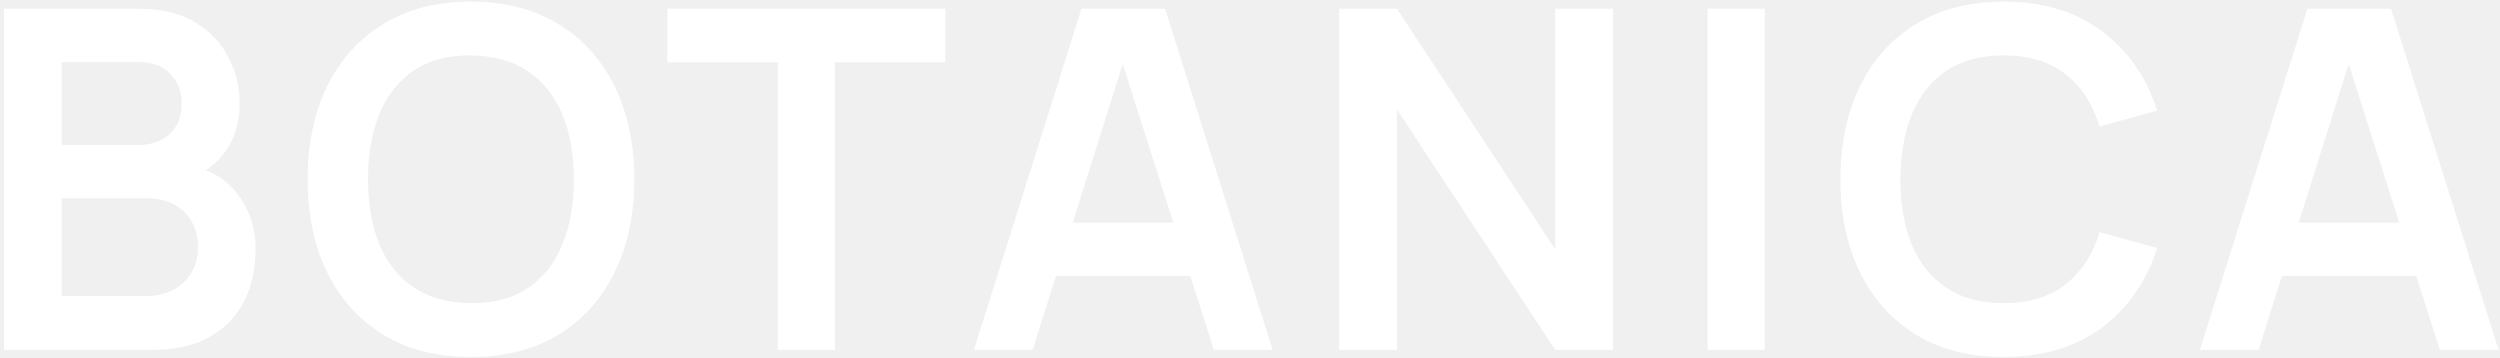
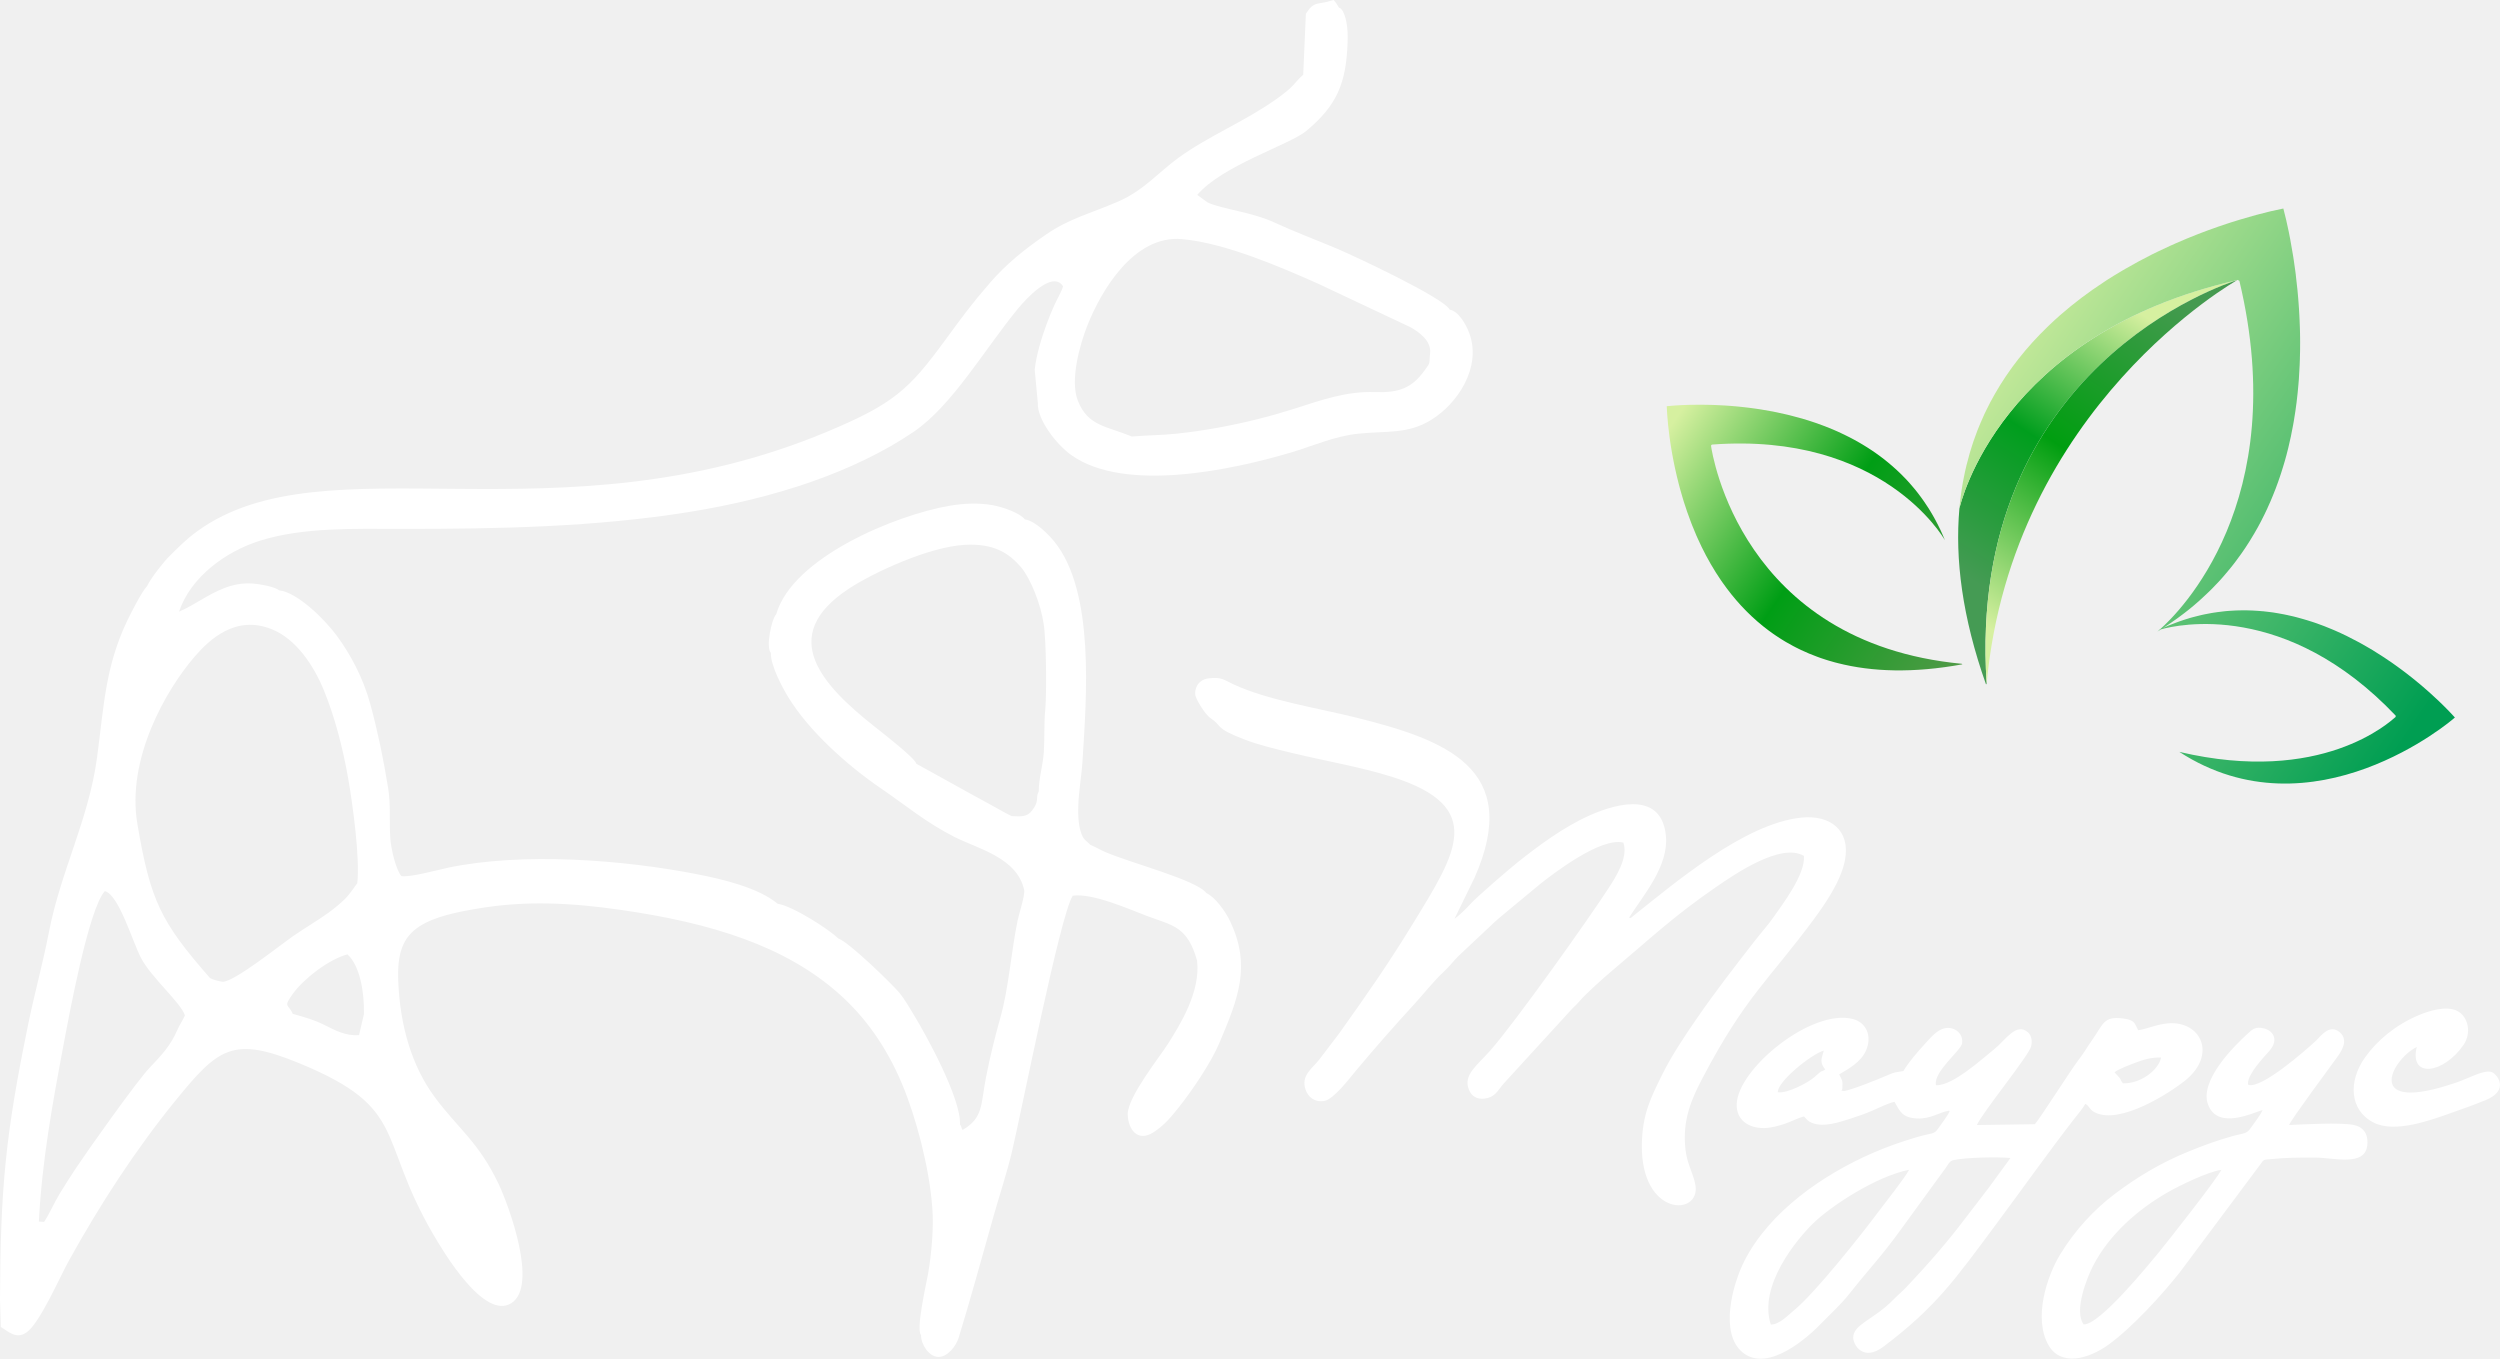
- <svg xmlns="http://www.w3.org/2000/svg" width="343" height="49" viewBox="0 0 343 49" fill="none">
-   <path d="M0.55 48V1.2H19.108C22.271 1.2 24.86 1.839 26.875 3.118C28.912 4.374 30.418 5.988 31.392 7.96C32.389 9.932 32.888 11.968 32.888 14.07C32.888 16.648 32.27 18.837 31.035 20.635C29.822 22.433 28.164 23.647 26.062 24.275V22.65C29.009 23.322 31.241 24.719 32.758 26.843C34.296 28.966 35.065 31.382 35.065 34.09C35.065 36.863 34.534 39.29 33.472 41.37C32.411 43.45 30.829 45.075 28.727 46.245C26.648 47.415 24.069 48 20.992 48H0.55ZM8.48 40.623H20.017C21.383 40.623 22.607 40.352 23.69 39.81C24.773 39.247 25.618 38.467 26.225 37.47C26.853 36.452 27.168 35.249 27.168 33.862C27.168 32.606 26.897 31.479 26.355 30.483C25.813 29.486 25.023 28.695 23.983 28.11C22.942 27.503 21.697 27.2 20.245 27.2H8.48V40.623ZM8.48 19.887H19.01C20.137 19.887 21.144 19.671 22.032 19.238C22.921 18.804 23.625 18.165 24.145 17.32C24.665 16.475 24.925 15.435 24.925 14.2C24.925 12.575 24.405 11.221 23.365 10.137C22.325 9.054 20.873 8.512 19.01 8.512H8.48V19.887ZM64.598 48.975C59.918 48.975 55.91 47.957 52.573 45.92C49.237 43.862 46.669 41.002 44.871 37.34C43.094 33.678 42.206 29.432 42.206 24.6C42.206 19.768 43.094 15.522 44.871 11.86C46.669 8.198 49.237 5.349 52.573 3.312C55.91 1.254 59.918 0.225 64.598 0.225C69.278 0.225 73.287 1.254 76.623 3.312C79.982 5.349 82.549 8.198 84.326 11.86C86.124 15.522 87.023 19.768 87.023 24.6C87.023 29.432 86.124 33.678 84.326 37.34C82.549 41.002 79.982 43.862 76.623 45.92C73.287 47.957 69.278 48.975 64.598 48.975ZM64.598 41.597C67.74 41.619 70.351 40.926 72.431 39.517C74.532 38.109 76.103 36.127 77.143 33.57C78.205 31.013 78.736 28.023 78.736 24.6C78.736 21.177 78.205 18.208 77.143 15.695C76.103 13.16 74.532 11.188 72.431 9.78C70.351 8.372 67.74 7.646 64.598 7.603C61.457 7.581 58.846 8.274 56.766 9.682C54.686 11.091 53.115 13.073 52.053 15.63C51.013 18.187 50.493 21.177 50.493 24.6C50.493 28.023 51.013 31.003 52.053 33.538C53.093 36.051 54.653 38.012 56.733 39.42C58.835 40.828 61.457 41.554 64.598 41.597ZM106.718 48V8.545H91.573V1.2H129.695V8.545H114.55V48H106.718ZM133.622 48L148.377 1.2H159.85L174.605 48H166.545L153.155 6.01H154.91L141.682 48H133.622ZM141.845 37.86V30.547H166.415V37.86H141.845ZM183.731 48V1.2H191.661L213.371 34.188V1.2H221.301V48H213.371L191.661 15.012V48H183.731ZM234.286 48V1.2H242.118V48H234.286ZM274.896 48.975C270.216 48.975 266.208 47.957 262.871 45.92C259.535 43.862 256.967 41.002 255.169 37.34C253.392 33.678 252.504 29.432 252.504 24.6C252.504 19.768 253.392 15.522 255.169 11.86C256.967 8.198 259.535 5.349 262.871 3.312C266.208 1.254 270.216 0.225 274.896 0.225C280.291 0.225 284.787 1.579 288.384 4.287C291.98 6.974 294.505 10.603 295.956 15.175L288.059 17.352C287.149 14.297 285.6 11.914 283.411 10.203C281.223 8.469 278.385 7.603 274.896 7.603C271.755 7.603 269.133 8.307 267.031 9.715C264.951 11.123 263.38 13.106 262.319 15.662C261.279 18.198 260.748 21.177 260.726 24.6C260.726 28.023 261.246 31.013 262.286 33.57C263.348 36.105 264.93 38.077 267.031 39.485C269.133 40.893 271.755 41.597 274.896 41.597C278.385 41.597 281.223 40.731 283.411 38.998C285.6 37.264 287.149 34.881 288.059 31.848L295.956 34.025C294.505 38.597 291.98 42.237 288.384 44.945C284.787 47.632 280.291 48.975 274.896 48.975ZM301.822 48L316.577 1.2H328.05L342.805 48H334.745L321.355 6.01H323.11L309.882 48H301.822ZM310.045 37.86V30.547H334.615V37.86H310.045Z" fill="white" />
+ <svg xmlns="http://www.w3.org/2000/svg" xml:space="preserve" width="270.148mm" height="146.822mm" version="1.1" shape-rendering="geometricPrecision" text-rendering="geometricPrecision" image-rendering="optimizeQuality" fill-rule="evenodd" clip-rule="evenodd" viewBox="0 0 2701484 1468218">
+   <defs>
+     <linearGradient id="id0" gradientUnits="userSpaceOnUse" x1="2188634" y1="664113" x2="2373450" y2="377981">
+       <stop offset="0" stop-opacity="1" stop-color="#459B54" />
+       <stop offset="0.49" stop-opacity="1" stop-color="#009E1D" />
+       <stop offset="1" stop-opacity="1" stop-color="#D6F0A0" />
+     </linearGradient>
+     <linearGradient id="id1" gradientUnits="userSpaceOnUse" x1="2168072" y1="691126" x2="2396399" y2="350053">
+       <stop offset="0" stop-opacity="1" stop-color="#D6F0A0" />
+       <stop offset="0.502" stop-opacity="1" stop-color="#009E10" />
+       <stop offset="1" stop-opacity="1" stop-color="#459A50" />
+     </linearGradient>
+     <linearGradient id="id2" gradientUnits="userSpaceOnUse" x1="2127499" y1="688554" x2="1801325" y2="466266">
+       <stop offset="0" stop-opacity="1" stop-color="#4D9A45" />
+       <stop offset="0.49" stop-opacity="1" stop-color="#009E15" />
+       <stop offset="1" stop-opacity="1" stop-color="#D6F0A0" />
+     </linearGradient>
+     <linearGradient id="id3" gradientUnits="userSpaceOnUse" x1="2628305" y1="757652" x2="2094241" y2="393685">
+       <stop offset="0" stop-opacity="1" stop-color="#009E52" />
+       <stop offset="1" stop-opacity="1" stop-color="#D6F0A0" />
+     </linearGradient>
+   </defs>
+   <g id="Слой_x0020_1">
+     <path fill="white" d="M42010 1319997c3252,-64415 14562,-126695 26199,-188563 6725,-35753 27489,-148933 45071,-168531 15218,3939 30004,54935 39089,72261 11207,21373 43335,48572 47422,62091 -2061,5083 -5711,9973 -8394,16230 -7035,16405 -17620,27663 -29722,40306 -13423,14025 -65678,87599 -79057,107671 -6405,9612 -12136,18659 -18172,28484 -5396,8782 -11230,22105 -16746,30408l-5690 -357zm2064070 -119789l658 707c-2141,4919 -8762,13281 -12296,18475 -4678,6873 -6469,4498 -22927,9329 -16422,4818 -32602,10534 -47423,16982 -54341,23635 -111825,63458 -139003,116659 -13134,25705 -27278,78677 -1843,99204 28170,22735 72899,-19121 84392,-31102 10953,-11415 21111,-20167 30852,-32499 22208,-28112 33949,-39314 56790,-71023l40715 -55977c2263,-3174 3947,-5282 6598,-8964 2238,-3110 3927,-7387 8063,-8334 12817,-2938 48296,-3721 61792,-2308l-23166 31764c-8594,11457 -16268,21028 -24607,32081 -21141,28022 -41490,51151 -64534,75510 -4846,5122 -9297,8682 -14144,13644 -21288,21792 -43509,26631 -43436,41166 35,7274 10419,26575 32955,9490 56754,-43028 76714,-71870 121877,-132657 26957,-36282 56143,-77362 83733,-112982 4096,-5286 9528,-11479 12230,-16577 5097,2681 3924,6039 10468,9323 26911,13501 80402,-20762 97644,-34692 34373,-27766 16876,-64333 -18418,-61624 -12483,959 -22067,5850 -32517,7458 -3987,-7025 -2934,-11213 -17201,-12815 -20621,-2317 -20099,5808 -33753,25115 -4489,6348 -7521,11934 -12133,17876 -10083,12993 -42083,63951 -48613,71378l-62666 882c6842,-14701 55907,-74569 58633,-84935 1595,-6073 295,-11864 -3381,-15208 -12600,-11464 -24925,9081 -36152,17943 -12239,9662 -45288,40245 -63234,39149 -3193,-14435 27144,-37525 28212,-45226 1095,-7891 -3798,-13588 -9496,-15638 -13411,-4825 -23342,8175 -31356,16963 -6995,7670 -16723,18664 -22591,28607 -9318,1735 -7882,568 -16704,4348 -10861,4652 -38368,15864 -47664,17335 -2781,-1192 -3173,1493 -1617,-2333 480,-10068 96,-8118 -3384,-15744 10607,-6177 23278,-13330 28761,-25376 7284,-15999 384,-30696 -13863,-34411 -44668,-11646 -124568,53639 -125660,92009 -482,16918 12514,25895 29321,25795 7968,-46 16279,-2454 23163,-4804 6418,-2192 14854,-6544 20171,-7708 3540,3283 3787,4950 8685,6913 12630,5064 29230,-640 41491,-4532 8298,-2636 15726,-5238 23546,-8604 7135,-3072 16700,-7872 24083,-9676 5840,10238 8461,17345 24514,18063 14670,655 23904,-6784 34435,-8419zm-343941 -208218l-1855 -316c15758,-24690 42950,-55691 39895,-88301 -4386,-46828 -49936,-36652 -81978,-22459 -28978,12835 -56816,33853 -78146,50778 -8975,7122 -44860,37992 -51324,45377 -4155,4747 -12073,12220 -17039,15854l21728 -44550c52268,-118177 -31769,-149070 -128640,-173112 -41006,-10176 -95010,-18607 -132025,-35824 -10346,-4812 -12523,-8157 -26871,-6384 -12186,1504 -15447,12571 -14148,18460 930,4208 9855,20137 16558,24615 13166,8794 3340,10177 36091,22812 16305,6291 34565,10558 52880,14975 35322,8515 74001,15031 107562,25737 101536,32389 68648,82060 22655,157303 -27759,45412 -50543,77826 -80355,119703l-21610 28399c-8083,10073 -19734,17210 -14802,32155 2554,7739 9477,14348 20404,12441 10221,-1783 27515,-24880 34583,-33292 20556,-24463 40753,-47557 62343,-71028 9507,-10336 21761,-25848 31747,-34947 5821,-5305 10420,-11448 16125,-17227l34962 -32849c5680,-5642 11792,-10480 17786,-15555l36470 -30200c13410,-10496 64444,-50064 89031,-44065 5767,15936 -8720,38029 -15561,48611 -22562,34912 -101428,145705 -128327,176229 -14025,15914 -29460,26235 -23015,42093 3701,9110 11636,11440 20714,8965 8793,-2398 12093,-10389 17357,-16010l72759 -79511c3155,-3477 5722,-5344 8747,-9016 6389,-7753 26811,-25875 35035,-32787 40205,-33790 66154,-58715 112701,-90688 20220,-13889 70115,-48218 94769,-33467 1708,19984 -23798,53023 -32074,65055 -6462,9393 -14478,18202 -21570,27334 -21624,27847 -41980,54009 -62232,83371 -12230,17736 -27166,39950 -37298,60508 -12021,24393 -21468,42562 -21998,75363 -1274,78683 63880,78055 57864,43942 -2188,-12408 -8919,-22369 -10723,-38303 -3581,-31604 6360,-54274 18497,-77365 46438,-88340 71229,-105194 120005,-171217 11370,-15390 29372,-40790 33821,-63990 6242,-32543 -15977,-49428 -47429,-46075 -61220,6531 -135993,70071 -184069,108458zm-327497 -990186c-8680,2347 -13767,665 -19754,7751l-2814 3910c-130,195 -370,569 -477,729 -107,163 -325,489 -483,738l-2863 65773c-11352,10338 -8253,11591 -29174,26467 -33896,24104 -72715,39473 -105616,63316 -21106,15296 -37563,35311 -65020,47229 -29404,12762 -52595,18193 -77850,35522 -24364,16716 -43523,32486 -60393,51882 -20543,23622 -30356,37192 -49251,62992 -38743,52897 -55506,68427 -127226,98422 -291226,121799 -542074,7001 -680490,107481 -12785,9281 -19788,16880 -29929,26747 -6260,6091 -20531,24165 -24406,32667 -5324,5225 -17564,29196 -21701,37914 -23766,50072 -24990,93049 -32387,147635 -9055,66830 -39183,122288 -51930,188181 -6471,33446 -15267,65015 -22077,98049 -24972,121140 -30313,178330 -30801,299167l910 29573c8067,4652 16354,13769 27758,5848 14354,-9973 35657,-59260 45796,-77569 33667,-60795 71859,-119632 115069,-172812 46585,-57331 62201,-70080 134480,-40244 117979,48702 82699,79280 144220,184777 11003,18871 55047,93144 84442,74162 29070,-18774 -2741,-104982 -13655,-128252 -21447,-45723 -45339,-61641 -69655,-94892 -23760,-32489 -37073,-74994 -39034,-125119 -1154,-29532 4800,-47098 23075,-58913 16384,-10594 40700,-15412 63074,-19197 52378,-8860 101584,-6068 153653,1385 98734,14135 178964,39188 237381,91549 26242,23520 49722,54816 67427,97083 14985,35774 29317,90034 32427,132746 1960,20947 -921,51420 -4429,71583 -1762,10138 -13463,60690 -7680,66475 -120,10419 8724,23345 18356,23740 10330,423 19612,-12016 22262,-20597 12531,-40574 26374,-91416 38194,-133048 6291,-22158 13881,-44977 19278,-67450 10105,-42094 52381,-257328 65885,-277328 21545,-3010 60826,14613 80014,21841 27661,10421 43929,10936 54352,48509 3744,33554 -18156,68548 -31208,89293 -9370,14892 -43361,56953 -43816,76293 388,17199 11061,30475 27675,19850 12100,-7738 19463,-17008 27962,-27630 12932,-16158 34156,-47077 43374,-68869 20629,-48772 34403,-83140 11954,-131093 -5389,-11514 -16494,-26599 -25881,-30981 -10746,-14352 -81741,-32381 -109710,-44587 -5567,-2429 -10278,-5365 -15586,-7508 -5432,-5564 -7787,-4908 -10752,-15068 -2413,-8268 -2699,-17171 -2463,-25957 467,-17348 3584,-33307 4627,-50112 4196,-67649 13606,-182530 -30584,-236734 -5188,-6362 -20058,-22234 -31679,-23866 -5659,-7014 -23441,-13264 -34815,-15352 -15066,-2767 -31532,-1940 -46598,624 -58080,9883 -169831,55867 -187251,117104 -5394,5538 -11444,36466 -5860,41902 -309,13948 12569,37534 18481,47287 22715,37467 64857,74800 100110,98841 26112,17808 49034,37113 79616,52641 25267,12828 68131,22348 75536,57612 936,5630 -5590,25483 -7096,32748 -6934,33457 -9664,73048 -18409,104094 -5970,21200 -11343,42789 -15728,65169 -5793,29560 -2654,43861 -25306,57080 -1580,-1942 -1029,-4009 -2826,-5908 1196,-28259 -36511,-96377 -48924,-116866 -5013,-8277 -10545,-17967 -16175,-24964 -7010,-8712 -54845,-55263 -66159,-59041 -10421,-9921 -48599,-34837 -65804,-37675 -20958,-17559 -60816,-26715 -86282,-31732 -80260,-15814 -189577,-24169 -270381,-7067 -9601,2031 -42227,10906 -50017,8865 -6093,-7582 -11179,-29552 -11934,-41651 -1169,-18713 734,-34456 -2310,-53594 -4771,-30004 -11447,-62183 -19249,-90636 -7957,-29012 -21662,-53997 -36232,-73829 -12169,-16564 -41855,-46643 -62340,-49036 -4342,-3818 -20969,-6818 -28196,-7307 -11790,-798 -21801,1263 -31745,5213 -17918,7115 -31457,18014 -48133,25140 12485,-37255 50225,-64998 87727,-76719 46481,-14530 101043,-12741 152152,-12689 105073,110 209817,-1937 311467,-18289 91715,-14754 177740,-42757 242402,-86559 41783,-28303 77142,-90009 113155,-133599 7504,-9083 36741,-41799 48362,-23705 -1344,5131 -6739,14486 -9434,20408 -3240,7120 -5817,13624 -8672,21343 -4966,13436 -10945,32680 -12545,48468l3376 36041c-841,17230 19629,44488 36419,56314 58521,41229 175548,15231 236335,-2736 23707,-7006 47325,-17737 72862,-20488 30982,-3338 53906,839 79541,-15035 28284,-17515 54256,-56227 41365,-92895 -3514,-9996 -12067,-24633 -21385,-26123 -6612,-12921 -103324,-58088 -122063,-66025 -22559,-9557 -45147,-17891 -66635,-27834 -26148,-12099 -56529,-14466 -72906,-21995l-11293 -8173c26592,-31555 100379,-54608 117640,-68964 33179,-27598 43273,-51339 44836,-95531 265,-7458 143,-15135 -1266,-22327 -825,-4210 -3560,-14793 -8002,-15476 -2020,-3647 -3706,-6079 -5915,-8331l-6367 1804zm-312141 853287c-4180,8167 1320,9491 -7269,20757 -5229,6859 -10995,6565 -22038,6063 -8560,-4230 -17137,-9311 -25655,-13936 -8881,-4822 -17116,-9251 -25841,-14178 -17519,-9894 -33512,-18397 -51512,-28492 -1042,-5859 -37135,-33846 -45297,-40303 -55664,-44046 -106290,-97389 -27344,-149069 26341,-17245 86083,-45034 124974,-47177 31129,-1716 47493,8565 60901,24353 10459,12317 21528,40821 24354,61125 2799,15515 3355,75439 1746,92303 -1516,15912 -565,30775 -1600,46566 -880,13426 -5708,29673 -5419,41988zm-881764 205852c-4940,-766 -10392,-2173 -13817,-4092 -53216,-60818 -64355,-83277 -78491,-166650 -11829,-69764 30510,-144184 61679,-180386 16132,-18736 44532,-45812 83931,-29741 25553,10423 44707,38252 56076,66176 11900,29228 20479,62398 26333,96087 4742,27293 12677,85106 9615,112182 -2036,2105 -7201,10970 -13852,17456 -4327,4218 -11591,10233 -16998,14125 -12240,8808 -25231,16323 -38139,25220 -14534,10017 -63054,49103 -76337,49623zm152516 35033l-5293 22582c-14488,1070 -25769,-5193 -37005,-10795 -12558,-6261 -21092,-8270 -34620,-12226 -4712,-11089 -10771,-6473 50,-21555 11735,-16353 38768,-37255 59038,-42707 13311,11747 18444,40892 17830,64701zm1152190 -715188c-1505,13734 1154,9583 -6304,19824 -13561,18619 -27174,23981 -53271,23073 -31582,-1100 -58925,8974 -86086,17626 -27188,8659 -53419,15275 -82687,20679 -14878,2748 -30311,4980 -45708,6638 -16168,1740 -32217,1625 -48271,3078 -27530,-11405 -47575,-11130 -58409,-38778 -8778,-22398 2382,-61079 10195,-80916 15336,-38934 50813,-98063 102068,-93642 47331,4083 108568,31013 147423,48192l99707 46995c8728,4872 22225,14261 21343,27231zm1066103 750530c-8344,34576 29095,29048 50556,-2243 8827,-12870 5078,-30295 -6461,-36501 -11870,-6385 -31424,-74 -42219,4503 -25159,10664 -44886,27438 -57788,45575 -18167,25541 -17120,57019 9484,70483 23036,11658 61747,-2814 83783,-10554 13039,-4579 24932,-8804 37228,-13873 26261,-10828 12004,-27848 6784,-30065 -7945,-3371 -24220,6122 -38096,10931 -102034,35365 -71105,-24332 -43271,-38256zm-359917 299848c-10979,-14536 3743,-50959 10135,-63326 17684,-34210 48622,-61203 81347,-79818 11729,-6671 42299,-21786 57235,-23903 -4574,9798 -61177,81560 -68033,89781 -11564,13865 -63444,77830 -80684,77266zm193266 -231605c-1811,4728 -9117,14112 -12416,18879 -5169,7472 -6999,5539 -21483,9657 -16611,4722 -30419,9821 -46056,16191 -30992,12625 -56611,28424 -79714,45865 -22472,16965 -43196,39351 -59056,65421 -14065,23119 -29289,68701 -12576,97977 13414,23496 43600,14766 64624,-354 25336,-18222 58502,-54390 77745,-78959l86909 -116495c3398,-5051 3499,-4483 10237,-5136 19244,-1863 30012,-1723 48587,-1723 20546,0 53974,10163 56395,-13469 1290,-12596 -4767,-20036 -15232,-21903 -15170,-2707 -52489,-571 -69299,171 2763,-6709 43508,-61654 50949,-71915 4848,-6685 14271,-19369 3786,-28330 -11179,-9555 -20693,4537 -25409,8905 -11692,10827 -59004,52500 -73371,47924 -99,-226 -188,-858 -196,-712 -10,143 -151,-577 -155,-717 -327,-10187 16715,-28073 22910,-35041 11168,-12558 3805,-22530 -6234,-24652 -8598,-1815 -11590,937 -15851,4764 -16526,14840 -53382,51946 -44054,77498 10431,28569 49977,8237 58960,6154zm-531373 231756c-13672,-42125 28319,-92292 45689,-109305 18582,-18201 67082,-50507 103716,-57973 -3945,8138 -26330,36213 -33532,45909 -16925,22781 -68514,88067 -91379,106464 -5331,4290 -15113,14961 -24494,14905zm371422 -272580c3168,-3130 18774,-8945 22882,-10494 8477,-3197 17196,-5921 27443,-5444 -2793,13677 -22312,28432 -41236,27824 -4816,-6140 790,-1550 -9089,-11886zm-363801 21519c-839,-11220 35881,-40981 49654,-45019 -2742,9501 -4533,12657 1544,20435 -5753,3953 -1451,-1174 -11411,8005 -6557,6045 -29812,18262 -39787,16579z" />
+     <path fill="url(#id0)" fill-rule="nonzero" d="M2117347 549391c-15,25 -31,51 -22,92 -4860,54286 2954,117266 28775,190149l648 -1040c-22040,-341703 259246,-432364 270976,-436008 -256927,58466 -299339,242140 -300377,246807z" />
+     <path fill="url(#id1)" fill-rule="nonzero" d="M2146748 738592c27906,-299790 270976,-436008 270976,-436008 -11730,3644 -293016,94305 -270976,436008z" />
+     <path fill="url(#id2)" fill-rule="nonzero" d="M2120537 717862l-654 -576c-238375,-22719 -269748,-227011 -270954,-235521 -34,-54 -43,-137 -21,-196 -3,-27 -3,-27 -3,-27 -4,-28 -6,-56 -6,-56l924 -1086c183988,-13796 250162,100375 251798,103266 -45,-165 -115,-297 -161,-461 -914,-2182 -1820,-4307 -2752,-6402 -632,-1424 -1293,-2843 -1923,-4238 -831,-1684 -1634,-3370 -2491,-5051l-1535 -2985c-530,-986 -1031,-1972 -1561,-2956 -529,-984 -1088,-1993 -1645,-2974 -558,-982 -1115,-1962 -1668,-2916 -520,-900 -1066,-1769 -1586,-2670 -311,-530 -622,-1059 -929,-1561 -576,-895 -1124,-1792 -1669,-2662 -1456,-2262 -2907,-4469 -4407,-6615 -603,-891 -1204,-1755 -1832,-2616 -601,-864 -1229,-1724 -1854,-2556 -1227,-1698 -2505,-3361 -3781,-4995 -649,-803 -1300,-1604 -1925,-2437 -324,-388 -678,-799 -1002,-1187 -323,-387 -650,-802 -974,-1188 -1488,-1781 -2970,-3507 -4477,-5201 -672,-744 -1313,-1462 -1985,-2206 -830,-894 -1687,-1787 -2516,-2682 -1679,-1731 -3358,-3435 -5058,-5109 -852,-836 -1700,-1645 -2578,-2478 -442,-431 -913,-887 -1379,-1286 -96,-103 -188,-177 -284,-280 -3007,-2796 -6111,-5472 -9206,-8035 -1424,-1197 -2875,-2363 -4351,-3526 -1136,-861 -2274,-1752 -3437,-2609 -370,-298 -799,-618 -1198,-912 -1406,-1031 -2813,-2059 -4245,-3058l-31 -25c-1404,-1001 -2832,-1972 -4260,-2944 -121,-71 -213,-145 -334,-216 -1518,-1018 -3001,-1983 -4514,-2945 -1209,-769 -2447,-1535 -3682,-2274 -518,-366 -1061,-701 -1629,-1005 -1145,-692 -2259,-1360 -3429,-2021 -272,-166 -571,-331 -839,-471 -1444,-857 -2914,-1682 -4349,-2456 -61,-50 -148,-68 -179,-92 -1228,-684 -2482,-1336 -3735,-1988 -777,-421 -1580,-814 -2355,-1208 -1314,-702 -2651,-1345 -3988,-1988 -1370,-696 -2797,-1385 -4217,-2019 -1395,-664 -2819,-1326 -4239,-1961 -561,-248 -1152,-494 -1744,-767 -1062,-447 -2127,-923 -3220,-1396 -5607,-2374 -11276,-4545 -16896,-6524 -1053,-365 -2075,-705 -3127,-1068 -8947,-3054 -17867,-5604 -26688,-7770 -1072,-278 -2141,-527 -3237,-774 -3614,-875 -7219,-1666 -10787,-2377 -1411,-296 -2823,-592 -4205,-865 -4255,-833 -8473,-1557 -12625,-2204 -1319,-223 -2603,-392 -3893,-590 -976,-175 -1946,-295 -2917,-415 -1232,-204 -2430,-355 -3629,-506 -1943,-269 -3853,-483 -5735,-701 -1542,-199 -3077,-340 -4588,-514 -1511,-174 -3019,-321 -4527,-465 -1477,-123 -2956,-271 -4406,-395 -1476,-121 -2898,-248 -4345,-344 -1446,-97 -2863,-196 -4254,-298 -201,-35 -424,-10 -624,-45 -4025,-238 -7844,-415 -11577,-571 -28,2 -28,2 -28,2 -1300,-55 -2570,-87 -3813,-120 -2714,-100 -5333,-125 -7869,-130 -1013,-4 -2029,-34 -3016,-39 -4590,-9 -8861,61 -12737,145 -559,33 -1121,37 -1680,70 -1348,34 -2610,86 -3842,136 -869,37 -1682,70 -2523,105 -2435,123 -4646,251 -6631,382 -671,46 -1285,84 -1870,148 -3548,244 -6025,513 -7307,624l-28 3c55,1543 198,4681 522,9205 44,671 92,1370 167,2066 417,5641 1140,13079 2317,21846 296,2192 627,4464 967,6821 185,1190 372,2380 560,3598 402,2406 816,4923 1264,7492 1820,10274 4207,21613 7339,33604 361,1509 777,3011 1193,4514 840,3062 1735,6118 2664,9227 451,1555 902,3111 1411,4688l3 27c2282,7269 4862,14703 7731,22188 406,1139 832,2219 1290,3323 1480,3781 3047,7579 4698,11370 452,1049 928,2066 1407,3112 2675,5959 5577,11950 8697,17860l4 29c1729,3218 3482,6405 5320,9584 1729,2964 3518,5951 5359,8904 1838,2926 3760,5841 5734,8724 535,787 1071,1572 1631,2329 12096,17265 26606,33452 44056,47405 1669,1366 3417,2698 5194,4024 1750,1331 3523,2630 5350,3895 914,633 1824,1237 2737,1870 1854,1262 3733,2494 5637,3695 938,602 1904,1201 2867,1773 847,526 1717,1023 2592,1575l8000 4452c899,493 1822,956 2745,1419 923,462 1849,953 2768,1389 927,489 1847,924 2794,1356 2821,1355 5721,2644 8642,3875 2948,1228 5950,2423 8997,3527 1174,435 2288,850 3458,1257 906,295 1813,620 2746,913 1021,339 2075,703 3153,1036 1046,308 2100,673 3174,979 2125,641 4306,1277 6480,1857 1071,279 2147,583 3243,830 31,25 31,25 59,22 36941,9386 81311,10985 134503,1264z" />
+     <path fill="url(#id3)" fill-rule="nonzero" d="M2418114 302492l1763 1071c57019,238770 -65595,358696 -85894,376610 -229,106 -500,223 -730,329 -109,74 -270,118 -408,241l682 -187c-1258,1080 -2032,1723 -2279,1922 230,-107 408,-243 598,-337 1105,-692 2212,-1384 3277,-2064 17914,-5044 135175,-31460 253643,93236l-49 1395 -30 51c0,0 0,0 -40,11 -30,51 -98,113 -139,125 -6104,5128 -79736,73796 -233554,37574 144328,93612 294683,-33961 297742,-37132 29,-51 29,-51 29,-51 -899,-918 -2538,-2801 -5010,-5360 -383,-456 -809,-902 -1283,-1375 -1387,-1434 -2937,-2994 -4664,-4722 -588,-574 -1177,-1146 -1777,-1758 -888,-879 -1777,-1758 -2767,-2695 -413,-405 -816,-769 -1188,-1186 -2849,-2671 -5935,-5582 -9368,-8655 -702,-670 -1485,-1319 -2238,-2020 -1886,-1684 -3835,-3437 -5904,-5158 -958,-816 -1916,-1634 -2925,-2479 0,0 0,0 -11,-41 -2891,-2358 -5805,-4797 -8965,-7341 -153,-87 -328,-255 -493,-382 -1100,-864 -2200,-1728 -3352,-2620 -1151,-894 -2291,-1747 -3454,-2680 -1152,-893 -2342,-1774 -3534,-2657 -1204,-922 -2435,-1793 -3678,-2705 -1232,-870 -2435,-1793 -3718,-2692 -1550,-1086 -3110,-2213 -4711,-3328 -1016,-713 -2022,-1387 -3066,-2051 -801,-557 -1573,-1166 -2442,-1661 -1067,-745 -2124,-1448 -3272,-2169 -3487,-2325 -7094,-4617 -10821,-6873 -1228,-700 -2467,-1439 -3706,-2180 -3103,-1868 -6326,-3704 -9577,-5489 -973,-553 -1934,-1066 -2935,-1569 -7967,-4334 -16302,-8438 -24972,-12191 -1020,-410 -2010,-872 -3029,-1284 -5518,-2328 -11173,-4533 -16906,-6545 -1139,-378 -2268,-717 -3327,-1116 -610,-178 -1231,-397 -1801,-585 -1517,-492 -2981,-953 -4486,-1405 -1466,-461 -2970,-911 -4464,-1322 -1414,-433 -2868,-853 -4300,-1194 -844,-245 -1688,-489 -2572,-720 -1351,-364 -2692,-688 -4084,-1039 -39,10 -91,-18 -183,-36 -1574,-389 -3229,-756 -4873,-1082 -284,-95 -649,-167 -923,-221 -1340,-323 -2619,-577 -3938,-820 -598,-139 -1238,-265 -1866,-352 -1410,-260 -2831,-562 -4270,-771 -1764,-293 -3488,-598 -5292,-880 -132,-7 -264,-15 -405,-61 -1703,-224 -3405,-449 -5147,-661l-40 11c-1701,-224 -3443,-438 -5174,-610 -486,-39 -1023,-108 -1499,-108 -1467,-159 -2873,-247 -4330,-365 -1852,-141 -3703,-281 -5574,-329 -4024,-192 -8106,-281 -12235,-228 -122,34 -253,26 -384,20 -606,-6 -1253,-3 -1888,42 -1201,28 -2363,43 -3564,71 -2392,95 -4772,230 -7182,415 -1219,119 -2450,198 -3680,276 -1008,104 -1924,226 -2932,328 -2267,235 -4524,507 -6808,832 -505,52 -1038,156 -1531,247 -503,51 -1047,115 -1541,207 -1025,194 -2021,338 -3058,493 -2063,350 -4115,740 -6155,1169 -1026,196 -2052,391 -3106,638 -1015,234 -2071,481 -3086,715 -2562,574 -5143,1238 -7712,1943 -1004,275 -1997,591 -3052,837 -551,194 -1152,359 -1704,554 -994,315 -1997,590 -2989,906 -1033,326 -2106,664 -3169,1041 -1113,349 -2175,727 -3238,1104 -1061,378 -2083,744 -3145,1122l-3124 1202c-1763,656 -3504,1393 -5267,2049 -1379,636 -2810,1245 -4239,1853 -690,320 -1391,597 -2110,967 915,-596 1871,-1203 2788,-1800 1831,-1194 3691,-2437 5511,-3670 2219,-1515 4385,-3059 6552,-4603l3915 -2887c1251,-947 2502,-1895 3793,-2853 1280,-999 2560,-1997 3841,-2997 1229,-1027 2509,-2026 3749,-3014 1119,-954 2239,-1909 3411,-2834 663,-570 1327,-1141 1951,-1701 1149,-1007 2268,-1960 3417,-2966 2841,-2549 5631,-5128 8329,-7724 1097,-1035 2184,-2110 3282,-3145 1086,-1075 2132,-2139 3179,-3203 2093,-2128 4175,-4296 6206,-6495 956,-1081 1951,-2175 2986,-3279 453,-555 944,-1122 1448,-1649 452,-556 984,-1132 1447,-1648 2166,-2494 4239,-5005 6314,-7517 905,-1111 1808,-2223 2672,-3323 1100,-1338 2180,-2757 3218,-4164 2100,-2735 4107,-5486 6065,-8268 999,-1396 1957,-2781 2905,-4207 539,-709 1056,-1499 1503,-2226 128,-164 257,-329 343,-483 3244,-4861 6363,-9861 9269,-14846 1362,-2273 2674,-4575 3974,-6917 969,-1820 1948,-3600 2918,-5420 349,-613 688,-1267 987,-1911 1161,-2218 2282,-4425 3352,-6661 30,-52 30,-52 30,-52 1110,-2247 2181,-4483 3211,-6708 77,-194 164,-347 201,-529 1127,-2340 2166,-4696 3163,-7042 815,-1907 1590,-3803 2365,-5699 375,-837 750,-1675 1033,-2530 729,-1752 1456,-3506 2092,-5279 172,-479 314,-905 496,-1343 858,-2222 1677,-4432 2444,-6673 58,-101 77,-193 95,-284 694,-1873 1338,-3777 1971,-5721 407,-1191 814,-2382 1169,-3602 663,-1994 1314,-4029 1914,-6094 679,-2086 1297,-4241 1914,-6397 589,-2104 1207,-4259 1784,-6402 192,-874 425,-1758 659,-2641 417,-1626 833,-3252 1252,-4878 2081,-8471 3857,-16945 5354,-25342 308,-1552 575,-3094 804,-4623 2292,-13364 3862,-26530 4932,-39473 126,-1588 262,-3138 388,-4725 393,-5333 678,-10592 894,-15788 84,-2052 170,-4104 214,-6146 243,-6196 296,-12298 292,-18299 -3,-1898 -45,-3786 -48,-5684 -31,-1373 -22,-2757 -65,-4171 -49,-1755 -60,-3523 -139,-5228 -83,-2825 -186,-5561 -318,-8245 -62,-2271 -182,-4439 -312,-6648 -110,-2129 -229,-4298 -389,-6457 -150,-2116 -258,-4245 -436,-6312 -150,-2117 -316,-4143 -494,-6210 -180,-2067 -347,-4093 -555,-6109 16,-263 -73,-584 -69,-888 -564,-5673 -1162,-11164 -1839,-16461 42,-11 42,-11 42,-11 -245,-1833 -488,-3665 -721,-5459 -480,-3796 -1029,-7531 -1574,-11095 -225,-1449 -450,-2898 -653,-4266 -1046,-6492 -2091,-12508 -3115,-17969 -169,-774 -299,-1559 -467,-2333 -346,-1891 -709,-3691 -1052,-5410 -290,-1215 -518,-2362 -757,-3548 -713,-3389 -1389,-6483 -2018,-9247 -213,-935 -404,-1789 -624,-2591 -1182,-4942 -2089,-8407 -2546,-10225l-39 11c-2133,412 -6545,1321 -12876,2797 -933,213 -1908,438 -2832,691 -7906,1865 -18248,4616 -30325,8273 -3041,878 -6180,1868 -9439,2890 -1625,533 -3248,1064 -4913,1607 -3329,1086 -6807,2256 -10313,3477 -14111,4905 -29582,10831 -45791,17997 -2051,864 -4091,1769 -6120,2715 -4110,1859 -8236,3812 -12392,5816 -2099,1006 -4197,2013 -6284,3061l-41 11c-9746,4918 -19685,10233 -29595,15973 -1496,842 -2952,1674 -4385,2585 -4983,2921 -10004,6023 -15003,9208 -1353,889 -2707,1779 -4048,2708 -7845,5086 -15578,10574 -23245,16303l-41 11c-4139,3165 -8257,6411 -12324,9684 -3809,3116 -7634,6324 -11357,9590 -3724,3266 -7375,6642 -11003,10098 -999,921 -1988,1882 -2935,2834 -21665,20965 -41195,45144 -56927,72943 -1545,2712 -3038,5451 -4520,8233 -1432,2811 -2862,5621 -4243,8460 -684,1439 -1379,2839 -2064,4278 -1318,2909 -2625,5858 -3892,8795 -632,1469 -1255,2979 -1876,4488 -546,1315 -1053,2618 -1628,3985 -1564,4056 -3037,8130 -4487,12283 -474,1425 -918,2798 -1350,4211 -473,1426 -917,2800 -1338,4253 -484,1385 -905,2838 -1297,4242 -1235,4311 -2420,8651 -3491,13089 -1071,4438 -2080,8944 -2946,13500 -345,1734 -659,3418 -1004,5153 -192,1347 -423,2707 -655,4066 -268,1541 -486,3111 -742,4693 -218,1570 -445,3100 -651,4711 -434,3141 -806,6352 -1177,9562 -126,1588 -291,3188 -417,4776 1016,-4639 43461,-188317 300361,-246768 109,-73 229,-106 310,-128 11,40 11,40 11,40 39,-11 79,-22 79,-22z" />
+   </g>
</svg>
